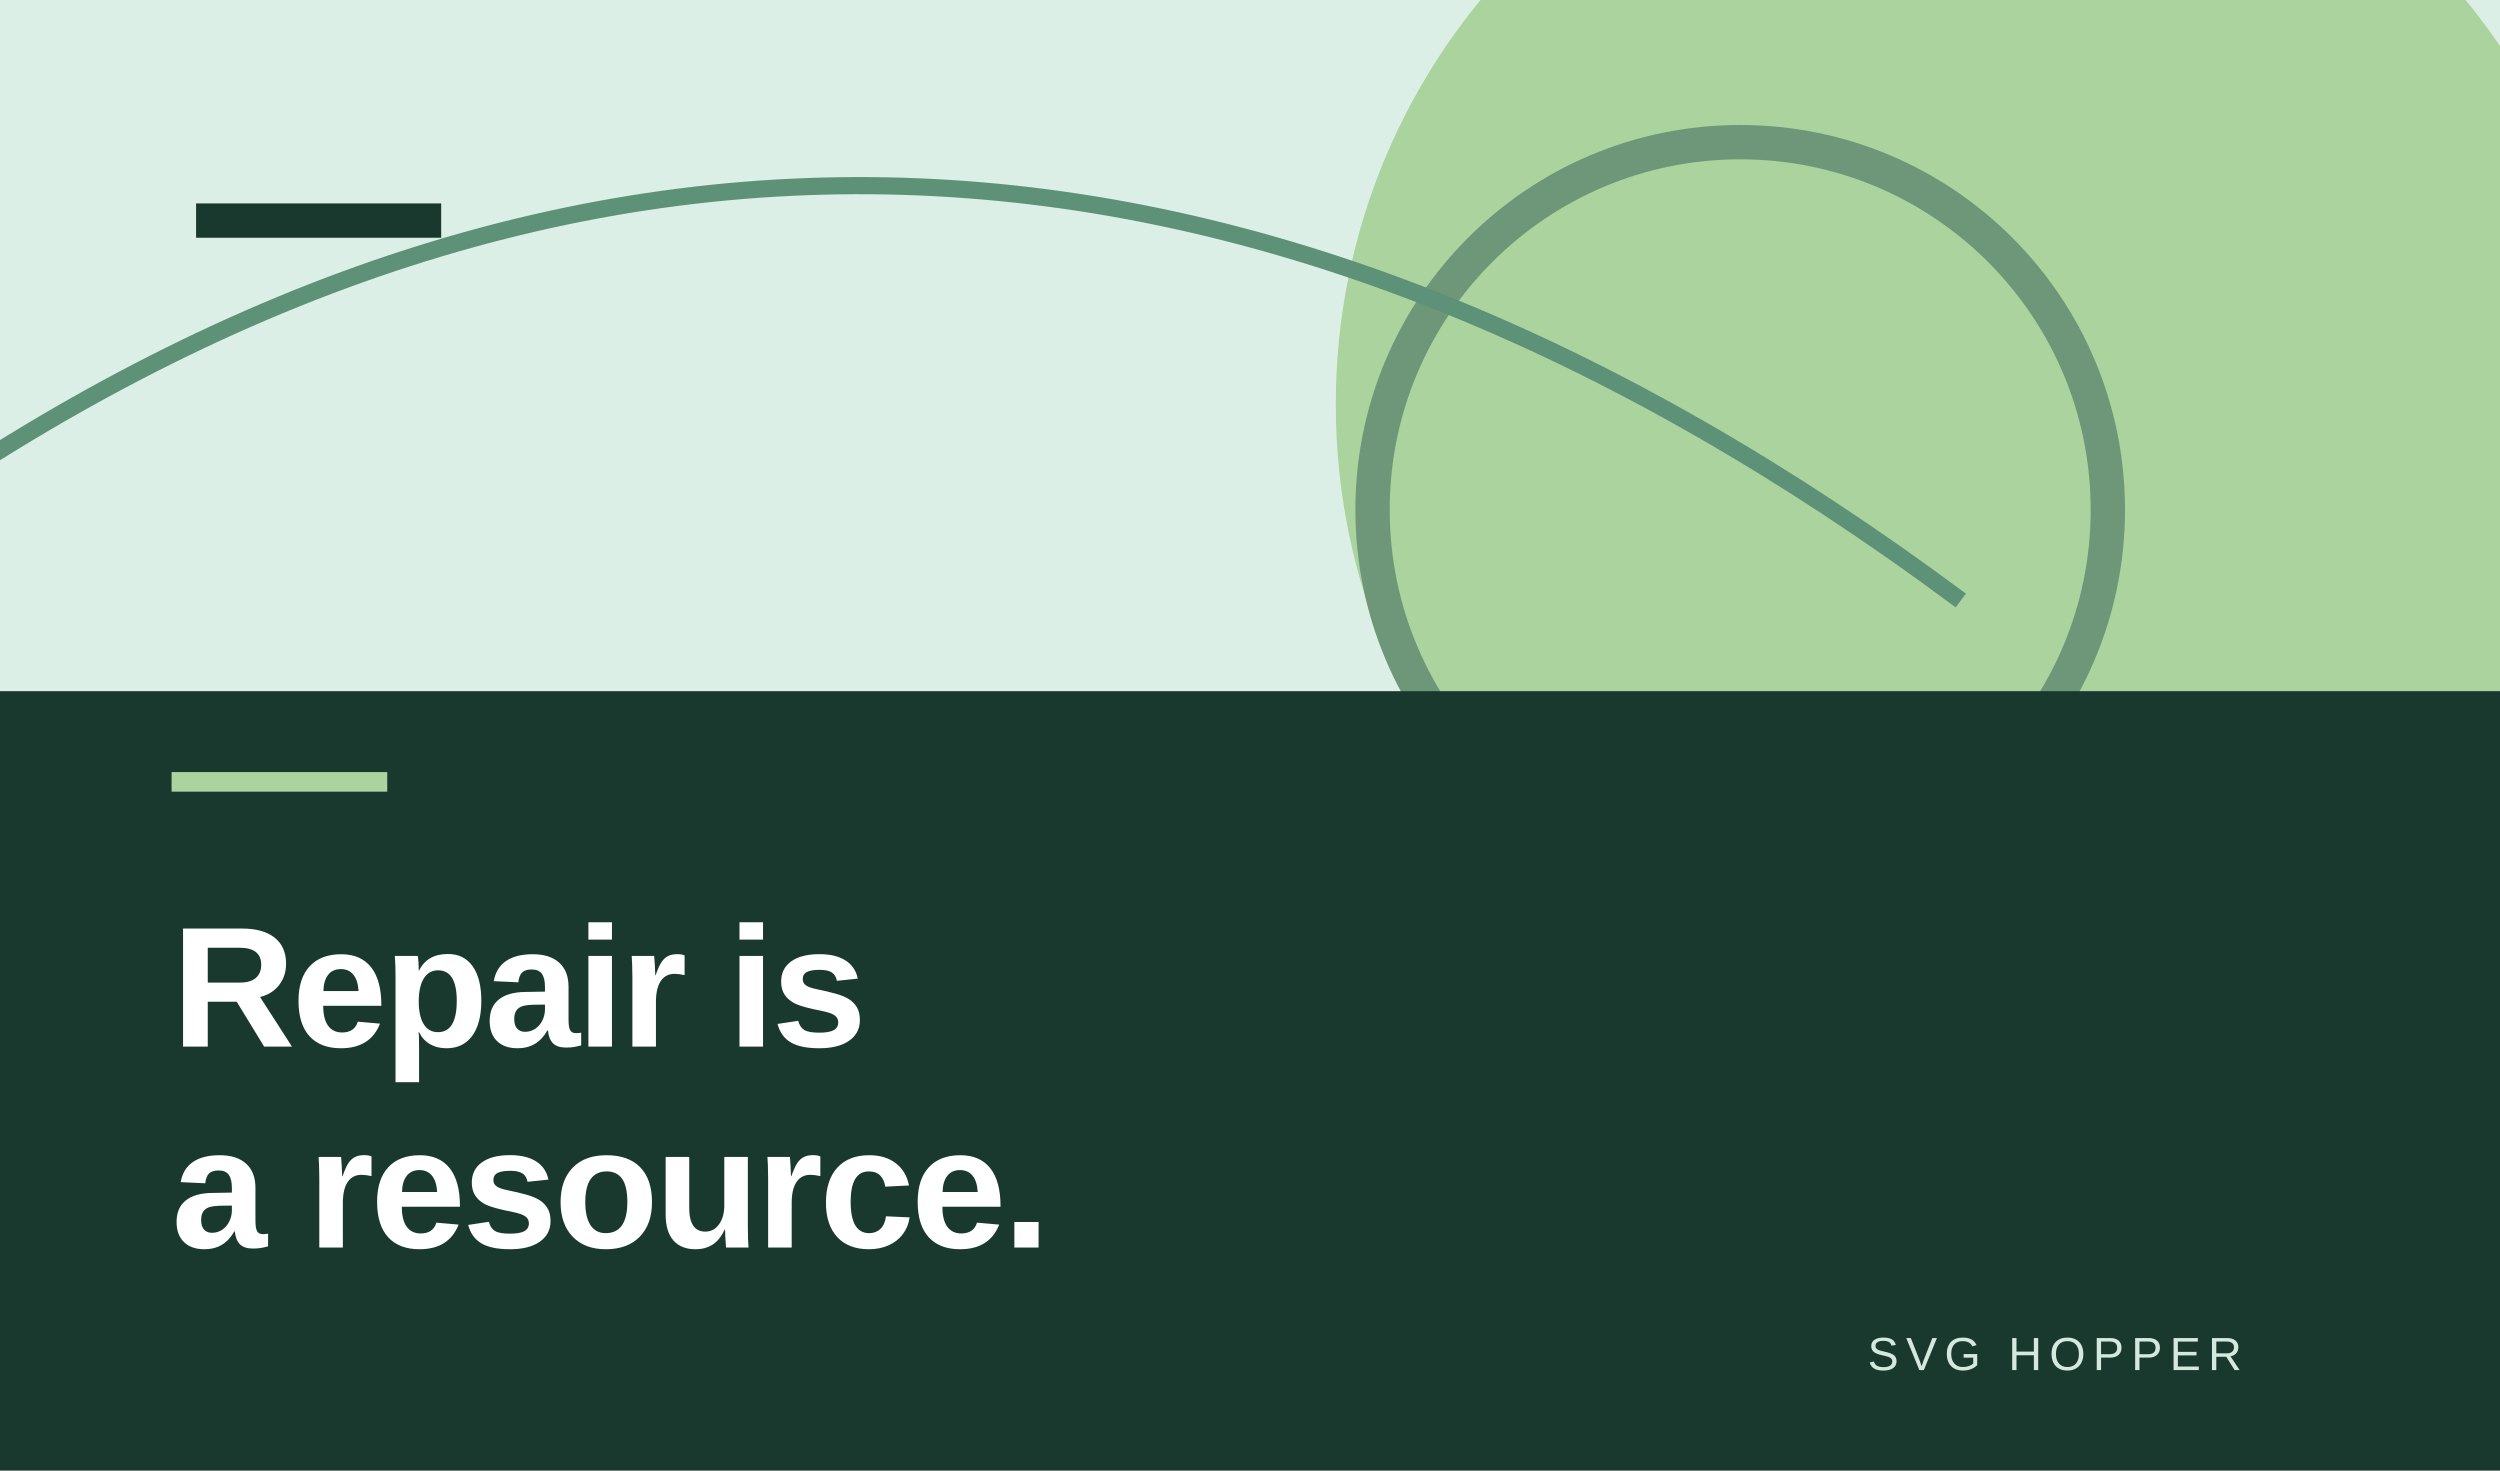
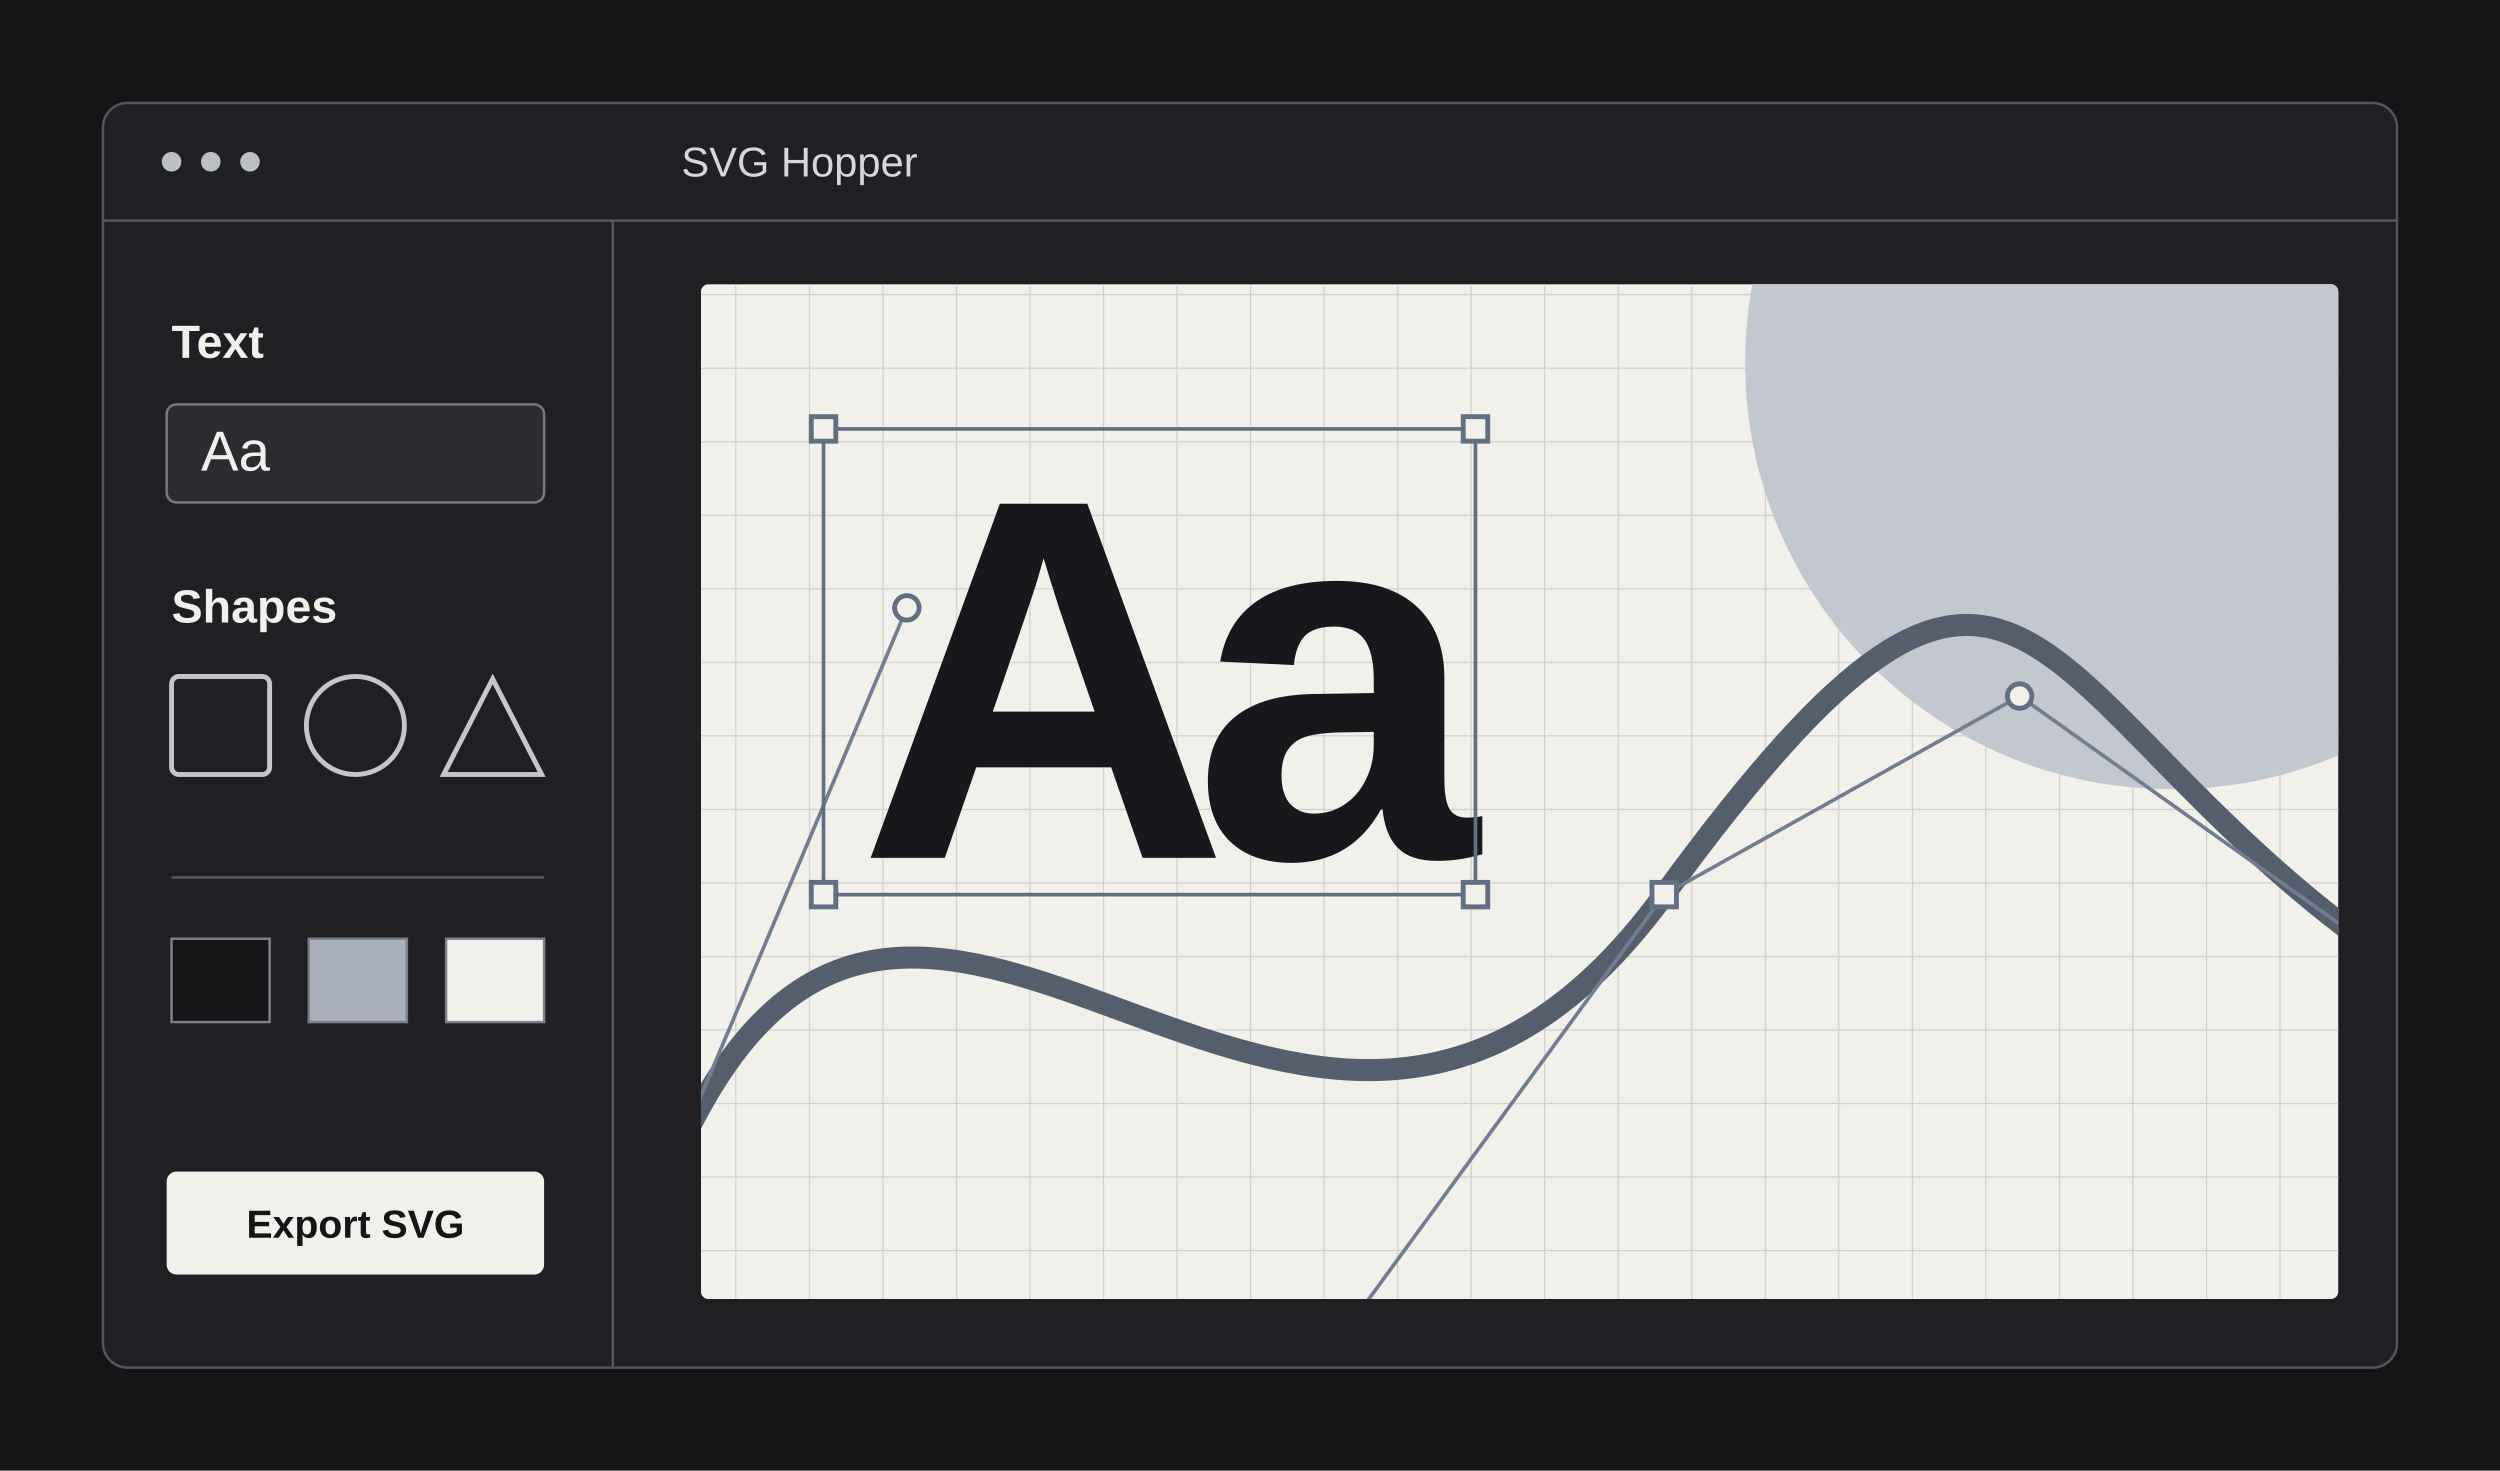
<svg xmlns="http://www.w3.org/2000/svg" width="1020" height="600" viewBox="0 0 1020 600" role="img" aria-labelledby="title desc">
-   <rect width="1020" height="600" fill="#dcefe6" />
-   <circle cx="805" cy="165" r="260" fill="#aad39e" />
-   <circle cx="710" cy="208" r="150" fill="none" stroke="#6e9679" stroke-width="14" />
-   <path d="M-40 210 Q370 -75 800 245" fill="none" stroke="#5e9278" stroke-width="7" />
-   <path d="M80 90H180" stroke="#19392f" stroke-width="14" />
-   <rect x="0" y="282" width="1020" height="318" fill="#19392f" />
-   <rect x="70" y="315" width="88" height="8" fill="#aad39e" />
-   <text x="70" y="427" fill="#fff" font-family="Arial,Helvetica,sans-serif" font-weight="700" font-size="70" letter-spacing="-1.5">Repair is</text>
-   <text x="70" y="509" fill="#fff" font-family="Arial,Helvetica,sans-serif" font-weight="700" font-size="70" letter-spacing="-1.5">a resource.</text>
-   <text x="762" y="559" fill="#d5e8de" font-family="Arial,Helvetica,sans-serif" font-size="19" letter-spacing="3">SVG HOPPER</text>
+   <defs>
+     <pattern id="grid" width="30" height="30" patternUnits="userSpaceOnUse">
+       <path d="M30 0H0V30" fill="none" stroke="#d0d0cf" stroke-width="1" />
+     </pattern>
+     <clipPath id="artboard">
+       <rect x="286" y="116" width="668" height="414" rx="3" />
+     </clipPath>
+   </defs>
+   <rect width="1020" height="600" fill="#151517" />
+   <rect x="42" y="42" width="936" height="516" rx="10" fill="#202024" stroke="#55555e" />
+   <path d="M42 90H978M250 90V558" fill="none" stroke="#55555e" />
+   <g fill="#bbbfc8">
+     <circle cx="70" cy="66" r="4" />
+     <circle cx="86" cy="66" r="4" />
+     <circle cx="102" cy="66" r="4" />
+   </g>
+   <g font-family="Arial,Helvetica,sans-serif">
+     <text x="278" y="72" fill="#d6d7dc" font-size="17">SVG Hopper</text>
+     <text x="70" y="146" fill="#f1f0eb" font-size="19" font-weight="600">Text</text>
+     <rect x="68" y="165" width="154" height="40" rx="4" fill="#2b2b32" stroke="#777983" />
+     <text x="82" y="192" fill="#f1f0eb" font-size="23">Aa</text>
+     <text x="70" y="254" fill="#f1f0eb" font-size="19" font-weight="600">Shapes</text>
+     <g fill="none" stroke="#c2c6cf" stroke-width="2">
+       <rect x="70" y="276" width="40" height="40" rx="3" />
+       <circle cx="145" cy="296" r="20" />
+       <path d="M181 316L201 277L221 316Z" />
+     </g>
+     <path d="M70 358H222" stroke="#55555e" />
+     <g stroke="#7d818b">
+       <rect x="70" y="383" width="40" height="34" fill="#151517" />
+       <rect x="126" y="383" width="40" height="34" fill="#aab0bb" />
+       <rect x="182" y="383" width="40" height="34" fill="#f1f0eb" />
+     </g>
+     <rect x="68" y="478" width="154" height="42" rx="4" fill="#f1f0eb" />
+     <text x="145" y="505" fill="#151517" text-anchor="middle" font-size="16" font-weight="700">Export SVG</text>
+   </g>
+   <rect x="286" y="116" width="668" height="414" rx="3" fill="#f1f0eb" />
+   <g clip-path="url(#artboard)">
+     <rect x="286" y="116" width="668" height="414" fill="url(#grid)" />
+     <circle cx="886" cy="148" r="174" fill="#c3c8d0" />
+     <path d="M273 478C370 248 530 569 679 365S824 284 970 388" fill="none" stroke="#555e6d" stroke-width="9" />
+     <path d="M273 478L370 248M679 365L530 569M679 365L824 284M970 388L824 284" fill="none" stroke="#727e90" stroke-width="1.5" />
+     <text x="350" y="350" fill="#17181c" font-family="Arial,Helvetica,sans-serif" font-size="210" font-weight="600" letter-spacing="-15">Aa</text>
+     <rect x="336" y="175" width="266" height="190" fill="none" stroke="#626f82" stroke-width="1.5" />
+     <g fill="#f1f0eb" stroke="#626f82" stroke-width="2">
+       <rect x="331" y="170" width="10" height="10" />
+       <rect x="597" y="170" width="10" height="10" />
+       <rect x="331" y="360" width="10" height="10" />
+       <rect x="597" y="360" width="10" height="10" />
+       <rect x="674" y="360" width="10" height="10" />
+       <circle cx="370" cy="248" r="5" />
+       <circle cx="530" cy="569" r="5" />
+       <circle cx="824" cy="284" r="5" />
+     </g>
+   </g>
</svg>
